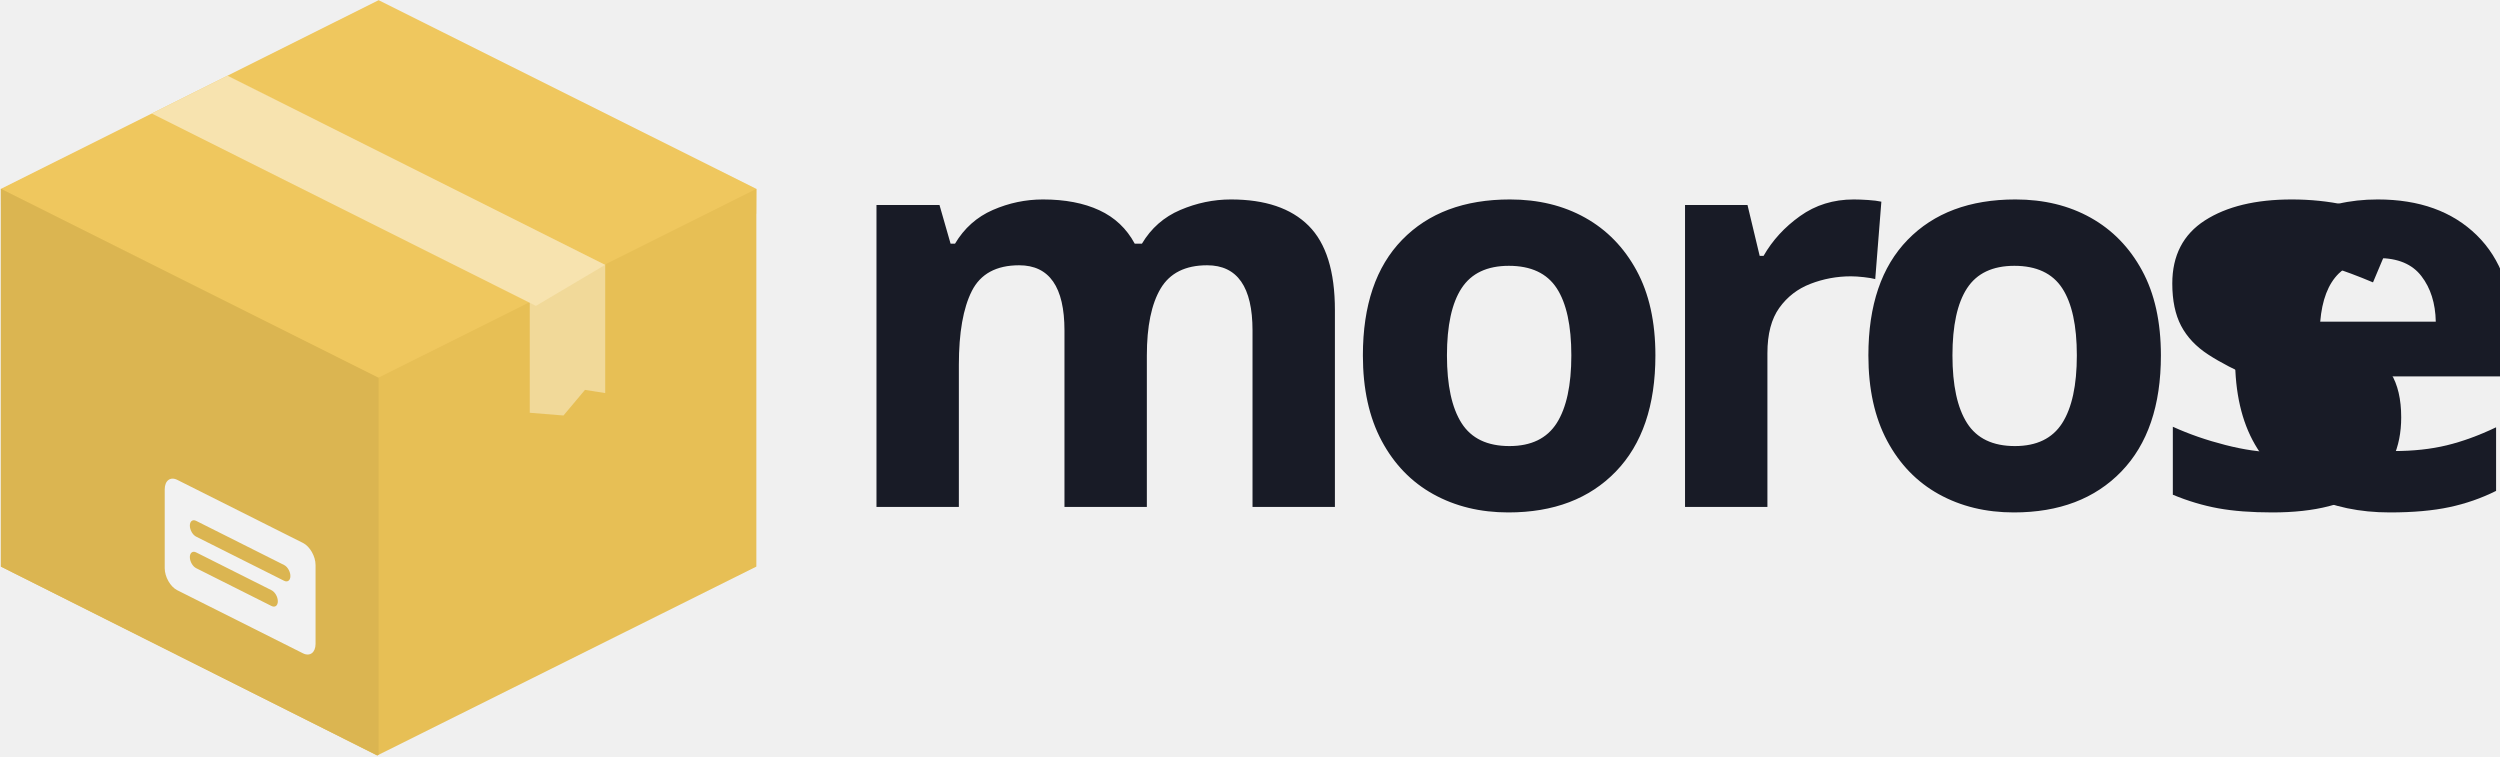
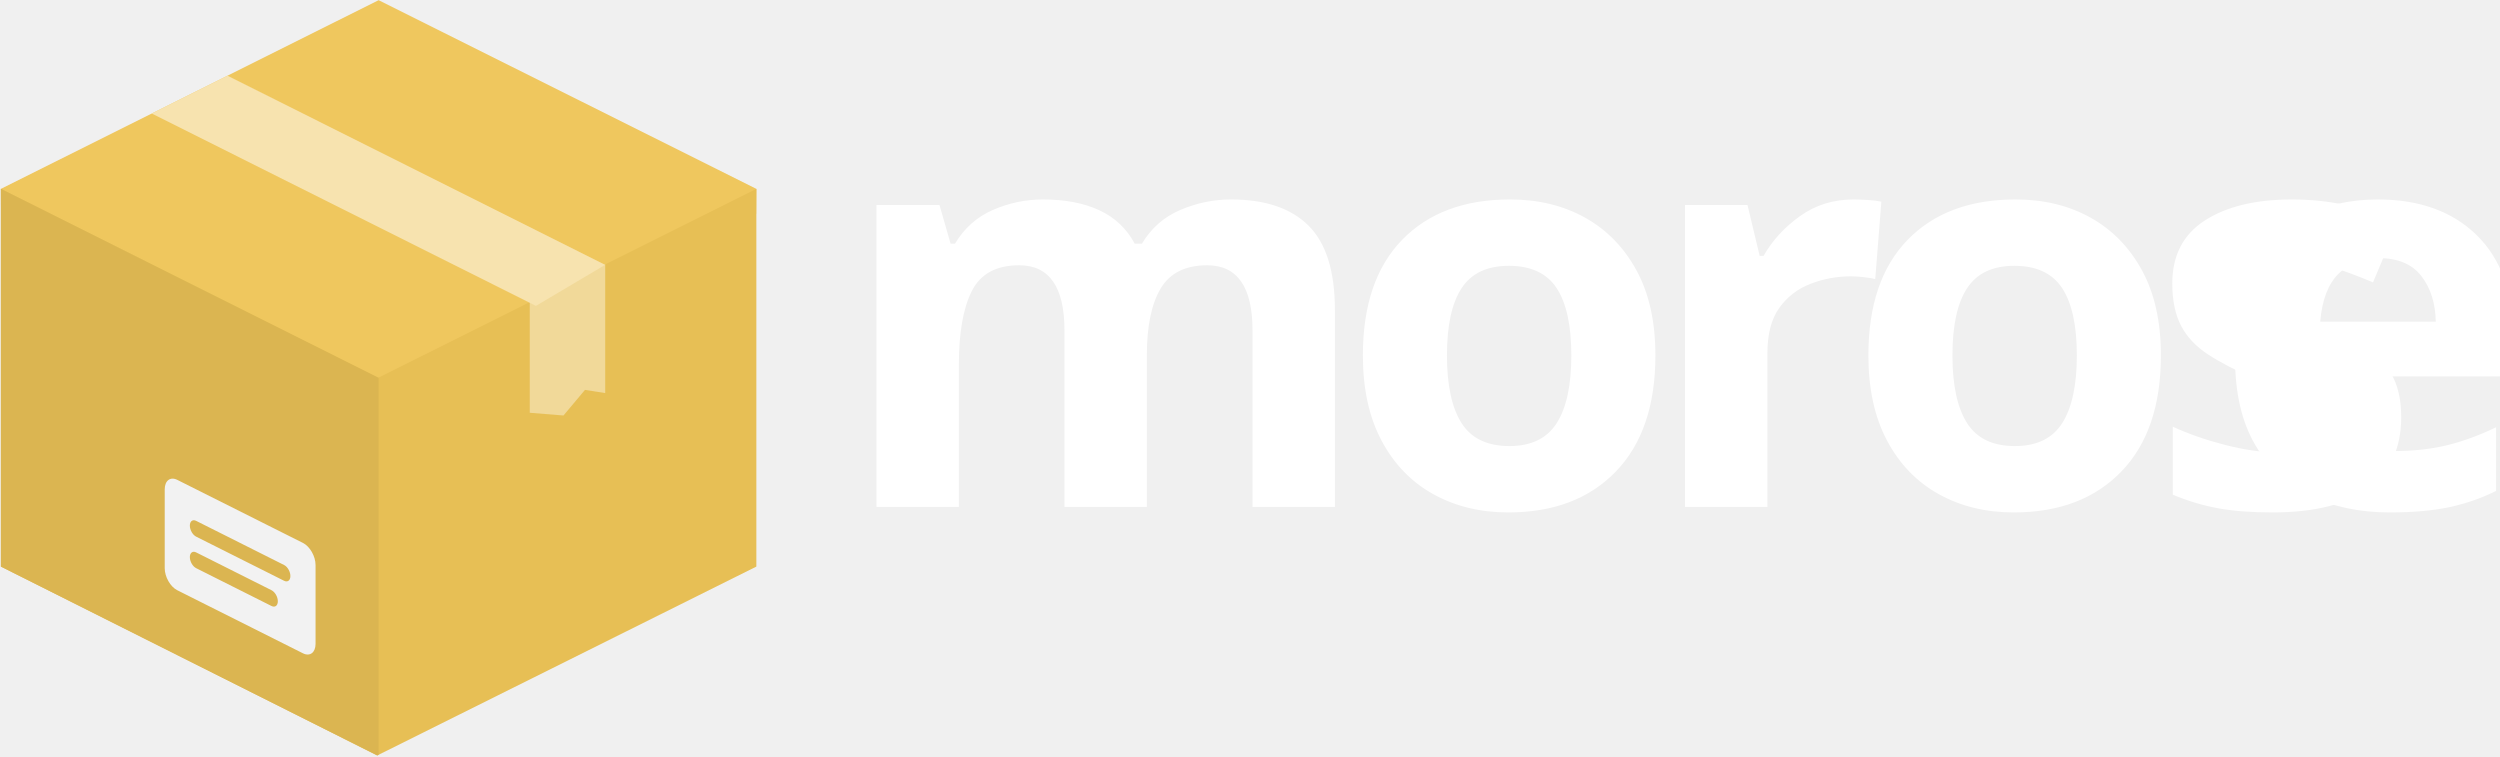
<svg xmlns="http://www.w3.org/2000/svg" width="651px" height="197px" viewBox="0 0 651 197" version="1.1">
  <defs />
  <g id="Page-1" stroke="none" stroke-width="1" fill="none" fill-rule="evenodd">
    <g id="Artboard">
      <g id="Group">
        <g id="package" fill-rule="nonzero">
          <polygon id="Shape" fill="#EFC75E" points="0.23 49.18 98.593 0.046 196.957 49.18 196.902 55.675 98.593 104.869 0.269 55.754 0.23 49.18" />
          <polygon id="Shape" fill="#E7BF55" points="0.233 49.18 98.518 98.357 196.954 49.18 196.954 147.541 98.236 196.721 0.233 147.541 0.233 49.18" />
          <polygon id="Shape" fill="#DBB551" points="98.593 196.541 98.593 98.318 98.518 98.357 0.233 49.18 0.233 147.541 98.236 196.721" />
          <polygon id="Shape" fill="#F1D999" points="137.951 78.659 137.951 107.485 146.731 108.193 152.328 101.528 157.597 102.357 157.597 68.843" />
          <polygon id="Shape" fill="#F7E3AF" points="39.515 29.557 139.548 79.652 157.587 68.964 59.226 19.708" />
          <path d="M78.898,141.384 L46.164,124.957 C44.357,124.049 42.892,125.154 42.892,127.42 L42.892,147.948 C42.892,150.216 44.357,152.793 46.164,153.698 L78.898,170.125 C80.705,171.03 82.17,169.925 82.17,167.659 L82.17,147.131 C82.17,144.866 80.702,142.289 78.898,141.384 L78.898,141.384 Z M70.711,157.807 L51.072,147.948 C50.17,147.495 49.436,146.21 49.436,145.075 C49.436,143.941 50.17,143.39 51.072,143.843 L70.711,153.698 C71.613,154.154 72.348,155.439 72.348,156.574 C72.348,157.708 71.616,158.259 70.711,157.807 L70.711,157.807 Z M73.984,151.236 L51.072,139.738 C50.17,139.282 49.436,137.997 49.436,136.862 C49.436,135.728 50.17,135.177 51.072,135.63 L73.984,147.131 C74.889,147.584 75.62,148.872 75.62,150.003 C75.62,151.138 74.892,151.692 73.984,151.236 L73.984,151.236 Z" id="Shape" fill="#F2F2F2" />
        </g>
-         <text id="morose" font-family="ProximaNova-Bold, Proxima Nova" font-size="144" font-weight="bold" letter-spacing="-10" fill="#181B26">
+         <text id="morose" font-family="ProximaNova-Bold, Proxima Nova" font-size="144" font-weight="bold" letter-spacing="-10" fill="#FFFFFF">
          <tspan x="217" y="132">moros</tspan>
          <tspan x="575.528" y="132">e</tspan>
        </text>
      </g>
    </g>
  </g>
</svg>
